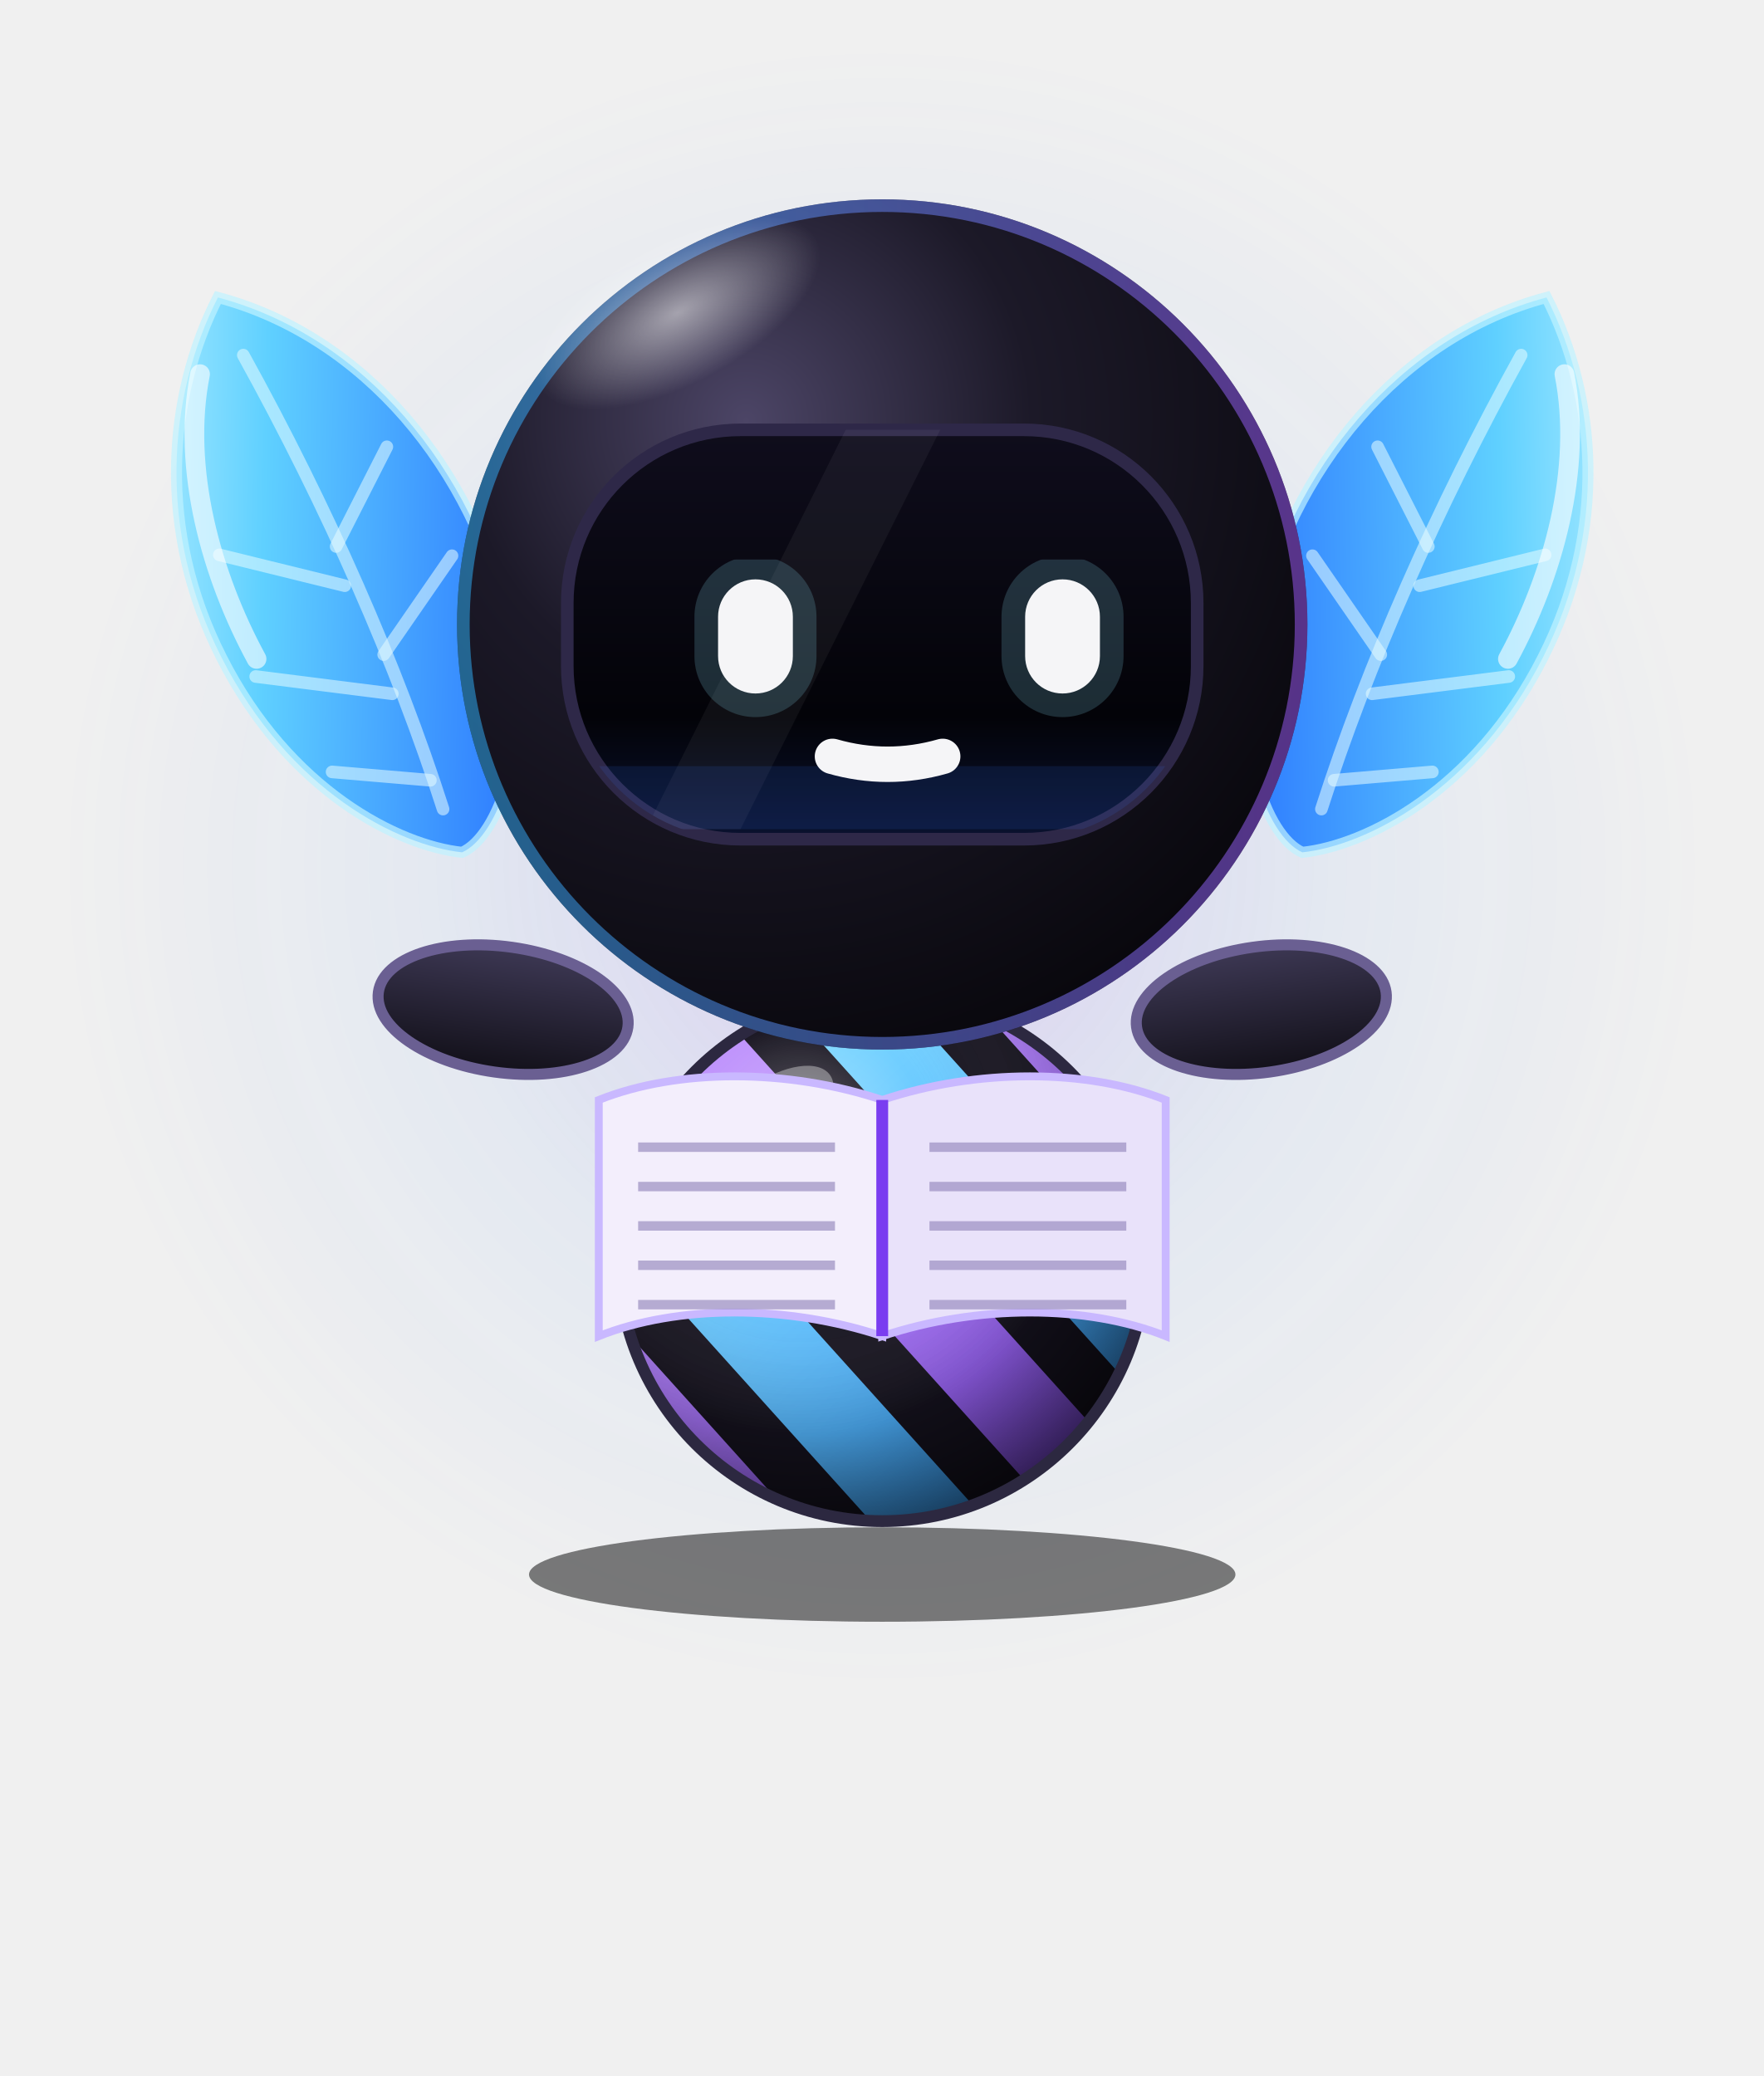
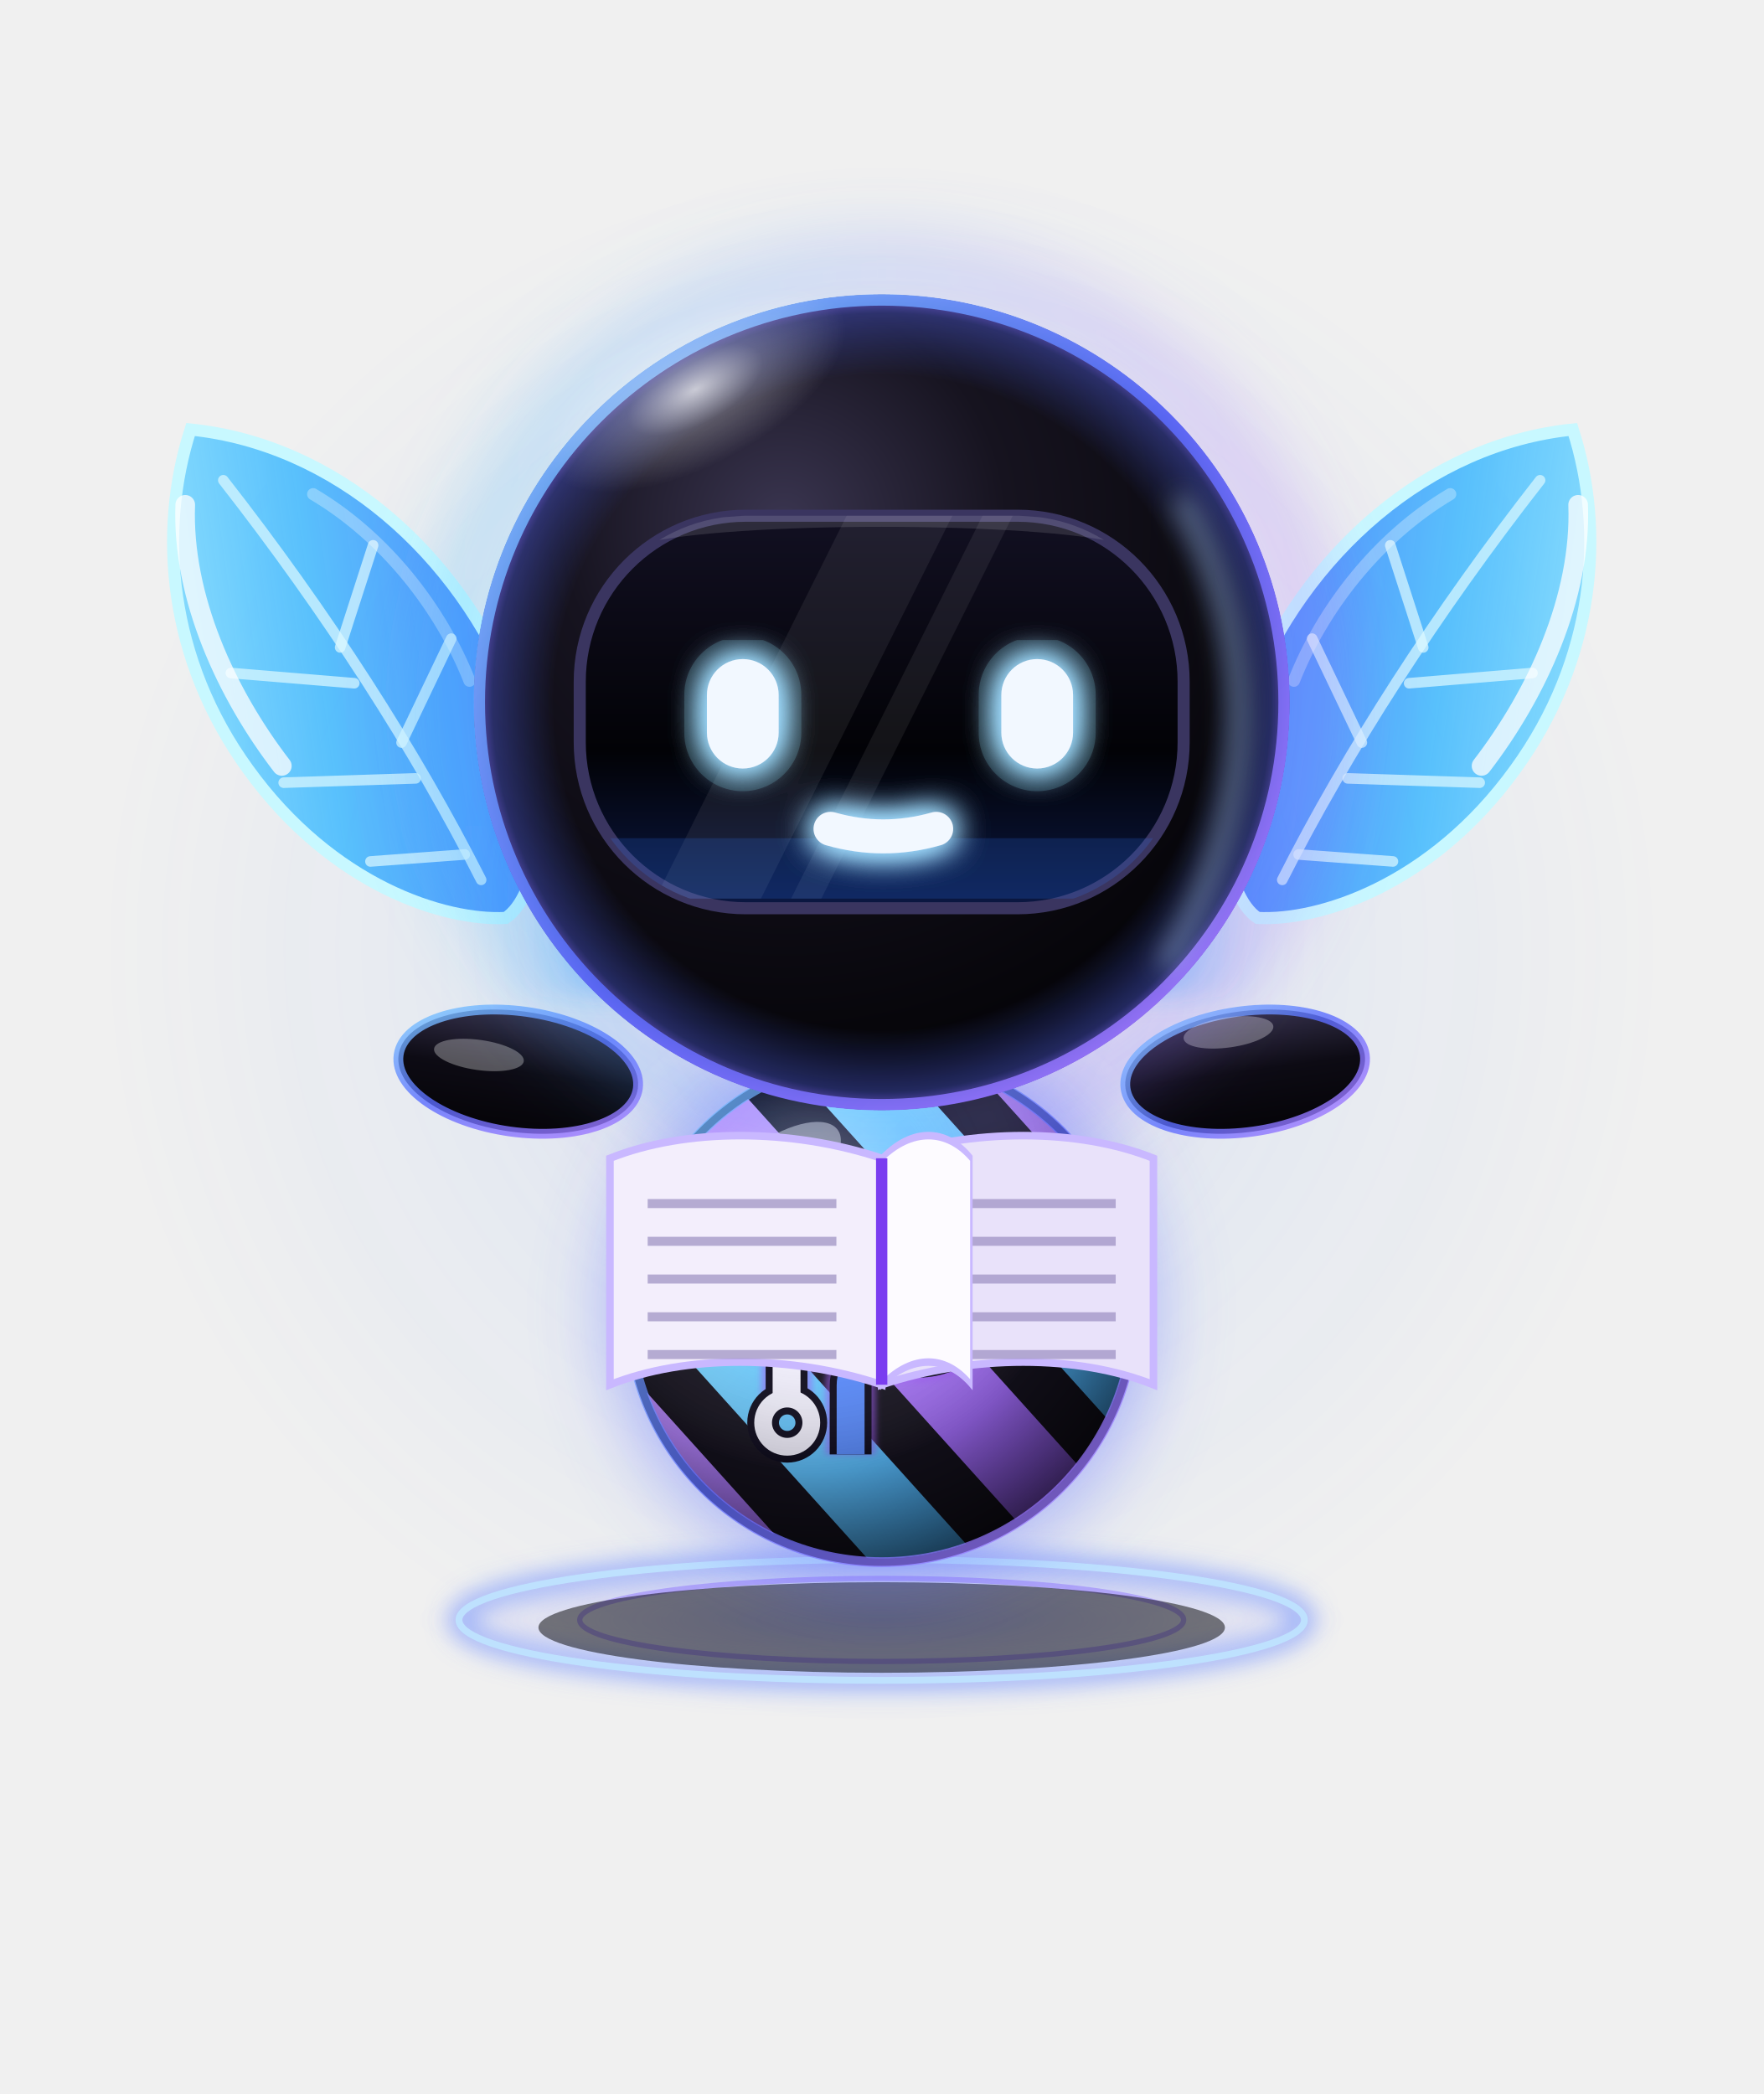
- <svg xmlns="http://www.w3.org/2000/svg" viewBox="-12 -10 223.9 263.7" role="img" aria-label="Yayen" width="2048" height="2411">
+ <svg xmlns="http://www.w3.org/2000/svg" viewBox="-16.8 -25.6 233.6 277.4" role="img" aria-label="Yayen" width="2048" height="2432">
  <defs>
+     <filter id="yv1-glow" x="-50%" y="-50%" width="200%" height="200%">
+       <feGaussianBlur in="SourceGraphic" stdDeviation="2.2" result="b" />
+       <feColorMatrix in="b" type="matrix" values="0 0 0 0 .35  0 0 0 0 .72  0 0 0 0 1  0 0 0 1.4 0" result="c" />
+       <feMerge>
+         <feMergeNode in="c" />
+         <feMergeNode in="c" />
+         <feMergeNode in="SourceGraphic" />
+       </feMerge>
+     </filter>
+     <filter id="yv1-blur" x="-50%" y="-50%" width="200%" height="200%">
+       <feGaussianBlur stdDeviation="5" />
+     </filter>
+     <filter id="yv1-blur2" x="-50%" y="-50%" width="200%" height="200%">
+       <feGaussianBlur stdDeviation="1.6" />
+     </filter>
    <radialGradient id="yv1-aura" cx="50%" cy="50%" r="50%">
-       <stop offset="0" stop-color="#8a2be2" stop-opacity=".55" />
-       <stop offset=".55" stop-color="#2f7bff" stop-opacity=".18" />
+       <stop offset="0" stop-color="#8a2be2" stop-opacity=".5" />
+       <stop offset=".55" stop-color="#2f7bff" stop-opacity=".16" />
      <stop offset="1" stop-color="#2f7bff" stop-opacity="0" />
    </radialGradient>
-     <radialGradient id="yv1-head" cx="34%" cy="26%" r="80%">
-       <stop offset="0" stop-color="#4c4566" />
-       <stop offset=".42" stop-color="#1c1928" />
-       <stop offset="1" stop-color="#08070c" />
+     <radialGradient id="yv1-head" cx="38%" cy="28%" r="78%">
+       <stop offset="0" stop-color="#3a3550" />
+       <stop offset=".35" stop-color="#16131f" />
+       <stop offset=".8" stop-color="#07060b" />
+       <stop offset="1" stop-color="#020205" />
+     </radialGradient>
+     <radialGradient id="yv1-headRim" cx="50%" cy="50%" r="50%">
+       <stop offset=".8" stop-color="#4b6bff" stop-opacity="0" />
+       <stop offset=".95" stop-color="#5a6cff" stop-opacity=".35" />
+       <stop offset="1" stop-color="#9a6bff" stop-opacity=".75" />
    </radialGradient>
    <radialGradient id="yv1-spec" cx="50%" cy="50%" r="50%">
-       <stop offset="0" stop-color="#fff" stop-opacity=".55" />
+       <stop offset="0" stop-color="#fff" stop-opacity=".75" />
+       <stop offset=".45" stop-color="#fff" stop-opacity=".25" />
      <stop offset="1" stop-color="#fff" stop-opacity="0" />
    </radialGradient>
    <linearGradient id="yv1-rim" x1="0" y1="0" x2="1" y2="0">
      <stop offset="0" stop-color="#2fb6ff" />
      <stop offset="1" stop-color="#a35cff" />
    </linearGradient>
+     <linearGradient id="yv1-rimV" x1="0" y1="0" x2="1" y2="1">
+       <stop offset="0" stop-color="#7fd8ff" />
+       <stop offset=".5" stop-color="#5a6cff" />
+       <stop offset="1" stop-color="#b07aff" />
+     </linearGradient>
    <linearGradient id="yv1-visor" x1="0" y1="0" x2="0" y2="1">
-       <stop offset="0" stop-color="#0f0d1c" />
-       <stop offset=".7" stop-color="#030308" />
-       <stop offset="1" stop-color="#0a1230" />
+       <stop offset="0" stop-color="#121022" />
+       <stop offset=".6" stop-color="#020206" />
+       <stop offset="1" stop-color="#0b1844" />
    </linearGradient>
    <linearGradient id="yv1-wing" x1="0" y1="0" x2="1" y2="1">
-       <stop offset="0" stop-color="#c8f6ff" />
-       <stop offset=".35" stop-color="#5fd0ff" />
-       <stop offset="1" stop-color="#1f62ff" />
+       <stop offset="0" stop-color="#9eecff" stop-opacity=".92" />
+       <stop offset=".45" stop-color="#38b6ff" stop-opacity=".82" />
+       <stop offset="1" stop-color="#2456ff" stop-opacity=".78" />
    </linearGradient>
    <linearGradient id="yv1-arm" x1="0" y1="0" x2="0" y2="1">
-       <stop offset="0" stop-color="#3d3854" />
-       <stop offset="1" stop-color="#121019" />
+       <stop offset="0" stop-color="#34304a" />
+       <stop offset=".5" stop-color="#0d0b14" />
+       <stop offset="1" stop-color="#050408" />
    </linearGradient>
    <linearGradient id="yv1-pu" x1="0" y1="0" x2="0" y2="1">
-       <stop offset="0" stop-color="#cfa6ff" />
-       <stop offset="1" stop-color="#7a3df0" />
+       <stop offset="0" stop-color="#d8b4ff" />
+       <stop offset="1" stop-color="#8243f5" />
    </linearGradient>
    <linearGradient id="yv1-cy" x1="0" y1="0" x2="0" y2="1">
-       <stop offset="0" stop-color="#9af0ff" />
-       <stop offset="1" stop-color="#1f8cff" />
-     </linearGradient>
-     <radialGradient id="yv1-ball" cx="34%" cy="28%" r="78%">
-       <stop offset="0" stop-color="#fff" stop-opacity=".38" />
-       <stop offset=".32" stop-color="#fff" stop-opacity="0" />
-       <stop offset=".72" stop-color="#000" stop-opacity=".2" />
-       <stop offset="1" stop-color="#000" stop-opacity=".65" />
+       <stop offset="0" stop-color="#a6f4ff" />
+       <stop offset="1" stop-color="#2a9bff" />
+     </linearGradient>
+     <radialGradient id="yv1-ball" cx="36%" cy="28%" r="78%">
+       <stop offset="0" stop-color="#fff" stop-opacity=".42" />
+       <stop offset=".3" stop-color="#fff" stop-opacity="0" />
+       <stop offset=".7" stop-color="#000" stop-opacity=".22" />
+       <stop offset="1" stop-color="#000" stop-opacity=".72" />
+     </radialGradient>
+     <radialGradient id="yv1-floor" cx="50%" cy="50%" r="50%">
+       <stop offset="0" stop-color="#5a6cff" stop-opacity=".35" />
+       <stop offset=".7" stop-color="#3a3cff" stop-opacity=".08" />
+       <stop offset="1" stop-color="#3a3cff" stop-opacity="0" />
    </radialGradient>
    <linearGradient id="yv1-holo" x1="0" y1="0" x2="0" y2="1">
      <stop offset="0" stop-color="#2fb6ff" stop-opacity=".28" />
      <stop offset="1" stop-color="#a35cff" stop-opacity=".12" />
    </linearGradient>
    <clipPath id="yv1-cbody">
      <circle cx="100" cy="148" r="33" />
+     </clipPath>
+     <clipPath id="yv1-chead">
+       <circle cx="100" cy="66" r="54" />
    </clipPath>
    <clipPath id="yv1-cvisor">
      <rect class="visorClip" x="60" y="40" width="80" height="52" rx="22" transform="translate(100 67.28) scale(1 1) translate(-100 -66)" />
    </clipPath>
    <mask id="yv1-mL" maskUnits="userSpaceOnUse" x="0" y="0" width="200" height="200">
      <rect width="200" height="200" fill="#fff" />
-       <rect class="lidL" fill="#000" x="74.4" y="56.27" width="19" height="1.48" />
-       <ellipse class="cutL" fill="#000" cx="83.9" cy="85.47" rx="9.98" ry="8.7" opacity="0" />
+       <rect class="lidL" fill="#000" x="72.1" y="56.27" width="19" height="1.48" />
+       <ellipse class="cutL" fill="#000" cx="81.6" cy="85.47" rx="9.98" ry="8.7" opacity="0" />
    </mask>
    <mask id="yv1-mR" maskUnits="userSpaceOnUse" x="0" y="0" width="200" height="200">
      <rect width="200" height="200" fill="#fff" />
-       <rect class="lidR" fill="#000" x="113.4" y="56.27" width="19" height="1.48" />
-       <ellipse class="cutR" fill="#000" cx="122.9" cy="85.47" rx="9.97" ry="8.7" opacity="0" />
+       <rect class="lidR" fill="#000" x="111.1" y="56.27" width="19" height="1.48" />
+       <ellipse class="cutR" fill="#000" cx="120.6" cy="85.47" rx="9.97" ry="8.7" opacity="0" />
    </mask>
+     <path id="yv1-leaf" d="M0-38C15-26 21-5 17 15C14 30 5 39 0 39C-7 35-17 23-18 4C-19-14-11-29 0-38Z" />
    <g id="yv1-wingShape" transform="translate(30 62) rotate(-28)">
-       <path d="M0-38C15-26 21-5 17 15C14 30 5 39 0 39C-7 35-17 23-18 4C-19-14-11-29 0-38Z" fill="url(#yv1-wing)" stroke="#bff3ff" stroke-opacity=".7" stroke-width="1.4" />
-       <g stroke="#e6fbff" stroke-opacity=".55" stroke-width="1.6" stroke-linecap="round" fill="none">
+       <use class="gl" href="#yv1-leaf" fill="#2f9bff" opacity=".8" filter="url(#yv1-blur)" x="66" y="55.28" />
+       <use href="#yv1-leaf" fill="url(#yv1-wing)" stroke="#c8f8ff" stroke-width="1.6" />
+       <g stroke="#dffaff" stroke-opacity=".7" stroke-width="1.4" stroke-linecap="round" fill="none">
        <path d="M0-30C2-8 2 14 0 33" />
        <path d="M-13-8L0 2" />
        <path d="M-15 8L0 17" />
        <path d="M-11 23L0 29" />
        <path d="M12-12L1-3" />
        <path d="M14 4L1 12" />
      </g>
-       <path d="M-6-30C-13-20-15-6-14 6" stroke="#fff" stroke-opacity=".6" stroke-width="2.5" stroke-linecap="round" fill="none" />
+       <path d="M-6-30C-13-20-15-6-14 6" stroke="#fff" stroke-opacity=".75" stroke-width="2.6" stroke-linecap="round" fill="none" />
+       <path d="M9-22C14-12 15 0 13 10" stroke="#fff" stroke-opacity=".3" stroke-width="1.6" stroke-linecap="round" fill="none" />
    </g>
  </defs>
-   <circle class="aura" cx="100" cy="100" r="104" fill="url(#yv1-aura)" opacity="0.35" transform="translate(100 100) scale(1) translate(-100 -100)" />
-   <ellipse class="shadow" cx="100" cy="190" rx="44.86" ry="6" fill="#000" opacity="0.5" />
+   <circle class="aura" cx="100" cy="100" r="104" fill="url(#yv1-aura)" opacity="0.34" transform="translate(100 100) scale(1) translate(-100 -100)" />
+   <g class="floor">
+     <ellipse cx="100" cy="189" rx="62" ry="10" fill="url(#yv1-floor)" />
+     <ellipse cx="100" cy="189" rx="56" ry="8" fill="none" stroke="#6a8cff" stroke-width="2.4" opacity=".7" filter="url(#yv1-blur2)" />
+     <ellipse cx="100" cy="189" rx="56" ry="8" fill="none" stroke="#bfe4ff" stroke-width=".9" opacity=".9" />
+     <ellipse cx="100" cy="189" rx="40" ry="5.5" fill="none" stroke="#8a6bff" stroke-width=".7" opacity=".45" />
+   </g>
+   <ellipse class="shadow" cx="100" cy="190" rx="45.47" ry="6" fill="#000" opacity="0.5" />
  <g class="back" />
-   <g class="all" transform="translate(100 111.72) scale(1) rotate(0) translate(-100 -110)">
-     <g class="wingL" transform="rotate(4.25 46 74)">
+   <g class="all" transform="translate(100 109.84) scale(1) rotate(0) translate(-100 -110)">
+     <g class="wingL" transform="rotate(-4.83 46 74)">
      <use href="#yv1-wingShape" />
    </g>
-     <g class="wingR" transform="rotate(-4.25 154 74)">
+     <g class="wingR" transform="rotate(4.83 154 74)">
      <use href="#yv1-wingShape" transform="translate(200 0) scale(-1 1)" />
    </g>
    <g class="body" transform="translate(0 0) rotate(0 100 148)">
+       <circle class="gl" cx="100" cy="148" r="36" fill="#5a6cff" opacity=".45" filter="url(#yv1-blur)" />
      <circle cx="100" cy="148" r="34" fill="#15121e" />
      <g clip-path="url(#yv1-cbody)">
        <g transform="rotate(-42 100 148)">
          <rect x="22.5" y="90" width="11" height="120" fill="url(#yv1-pu)" />
          <rect x="40.5" y="90" width="11" height="120" fill="url(#yv1-cy)" />
          <rect x="58.5" y="90" width="11" height="120" fill="url(#yv1-pu)" />
          <rect x="76.5" y="90" width="11" height="120" fill="url(#yv1-cy)" />
          <rect x="94.5" y="90" width="11" height="120" fill="url(#yv1-pu)" />
          <rect x="112.5" y="90" width="11" height="120" fill="url(#yv1-cy)" />
          <rect x="130.5" y="90" width="11" height="120" fill="url(#yv1-pu)" />
          <rect x="148.5" y="90" width="11" height="120" fill="url(#yv1-cy)" />
          <rect x="166.5" y="90" width="11" height="120" fill="url(#yv1-pu)" />
        </g>
+         <g class="logo" transform="translate(100 149) scale(.084) translate(-256 -253)" fill="none" stroke-width="44">
+           <g class="gl" stroke="#a35cff" stroke-width="80" opacity=".55" filter="url(#yv1-blur)">
+             <path d="M160 88H313A114 114 0 0 1 313 316H252A45 45 0 0 0 207 361V470" />
+             <circle cx="118" cy="88" r="38" stroke-width="28" />
+             <path d="M265 207H184A78 78 0 0 0 106 285V380" />
+             <circle cx="308" cy="207" r="38" stroke-width="28" />
+             <circle cx="107" cy="420" r="38" stroke-width="28" />
+           </g>
+           <g stroke="#0d0a1c" stroke-width="66">
+             <path d="M160 88H313A114 114 0 0 1 313 316H252A45 45 0 0 0 207 361V470" />
+             <circle cx="118" cy="88" r="38" stroke-width="50" />
+             <path d="M265 207H184A78 78 0 0 0 106 285V380" />
+             <circle cx="308" cy="207" r="38" stroke-width="50" />
+             <circle cx="107" cy="420" r="38" stroke-width="50" />
+           </g>
+           <g stroke="#5a8cff">
+             <path d="M160 88H313A114 114 0 0 1 313 316H252A45 45 0 0 0 207 361V470" />
+             <circle cx="118" cy="88" r="38" stroke-width="28" />
+           </g>
+           <g stroke="#f4f2ff">
+             <path d="M265 207H184A78 78 0 0 0 106 285V380" />
+             <circle cx="308" cy="207" r="38" stroke-width="28" />
+             <circle cx="107" cy="420" r="38" stroke-width="28" />
+           </g>
+         </g>
        <circle cx="100" cy="148" r="33" fill="url(#yv1-ball)" />
      </g>
-       <circle cx="100" cy="148" r="33.5" fill="none" stroke="#2c2840" stroke-width="1.5" />
-       <ellipse cx="86" cy="130" rx="9" ry="4.5" transform="rotate(-35 86 130)" fill="#fff" opacity=".35" />
+       <circle cx="100" cy="148" r="33.5" fill="none" stroke="url(#yv1-rimV)" stroke-opacity=".7" stroke-width="1.3" />
+       <ellipse cx="86" cy="130" rx="10" ry="4.5" transform="rotate(-35 86 130)" fill="#fff" opacity=".45" />
+       <ellipse cx="83" cy="128.5" rx="3.5" ry="1.6" transform="rotate(-35 83 128.5)" fill="#fff" opacity=".8" />
    </g>
    <g class="armL" transform="rotate(-22 60 110)">
-       <ellipse cx="50" cy="113" rx="16" ry="8" transform="rotate(30 50 113)" fill="url(#yv1-arm)" stroke="#6a5f92" stroke-width="1.4" />
+       <ellipse cx="50" cy="113" rx="16" ry="8" transform="rotate(30 50 113)" fill="url(#yv1-arm)" stroke="url(#yv1-rimV)" stroke-opacity=".8" stroke-width="1.3" />
+       <ellipse cx="46" cy="109" rx="6" ry="2" transform="rotate(30 46 109)" fill="#fff" opacity=".3" />
    </g>
    <g class="armR" transform="rotate(22 140 110)">
-       <ellipse cx="150" cy="113" rx="16" ry="8" transform="rotate(-30 150 113)" fill="url(#yv1-arm)" stroke="#6a5f92" stroke-width="1.4" />
+       <ellipse cx="150" cy="113" rx="16" ry="8" transform="rotate(-30 150 113)" fill="url(#yv1-arm)" stroke="url(#yv1-rimV)" stroke-opacity=".8" stroke-width="1.3" />
+       <ellipse cx="146" cy="109" rx="6" ry="2" transform="rotate(-30 146 109)" fill="#fff" opacity=".3" />
    </g>
    <g class="head" transform="translate(0 1.6) rotate(0 100 112)">
+       <circle class="gl" cx="100" cy="66" r="57" fill="none" stroke="url(#yv1-rim)" stroke-width="4" opacity=".55" filter="url(#yv1-blur)" />
      <circle cx="100" cy="66" r="54" fill="url(#yv1-head)" />
-       <circle cx="100" cy="66" r="53.2" fill="none" stroke="url(#yv1-rim)" stroke-opacity=".5" stroke-width="1.6" />
-       <ellipse class="spec" cx="74" cy="28" rx="20" ry="9" transform="translate(0 -1.6) rotate(-28 74 28)" fill="url(#yv1-spec)" />
-       <rect class="visorRect" x="60" y="40" width="80" height="52" rx="22" fill="url(#yv1-visor)" stroke="#2e2848" stroke-width="1.6" transform="translate(100 67.28) scale(1 1) translate(-100 -66)" />
+       <circle cx="100" cy="66" r="54" fill="url(#yv1-headRim)" />
+       <circle cx="100" cy="66" r="53.3" fill="none" stroke="url(#yv1-rimV)" stroke-opacity=".85" stroke-width="1.5" />
+       <g clip-path="url(#yv1-chead)">
+         <path d="M140 40C150 58 150 80 138 100" stroke="#bfe4ff" stroke-opacity=".35" stroke-width="3" stroke-linecap="round" fill="none" filter="url(#yv1-blur2)" />
+       </g>
+       <ellipse class="spec" cx="76" cy="27" rx="22" ry="10" transform="translate(0 -1.6) rotate(-28 74 28)" fill="url(#yv1-spec)" />
+       <rect class="visorRect" x="60" y="40" width="80" height="52" rx="22" fill="url(#yv1-visor)" stroke="#3a3560" stroke-width="1.6" transform="translate(100 67.28) scale(1 1) translate(-100 -66)" />
      <g clip-path="url(#yv1-cvisor)">
-         <path class="glare" d="M70 92L96 40H108L82 92Z" fill="#fff" opacity=".05" transform="translate(0 0)" />
-         <rect x="40" y="84" width="120" height="8" fill="#2f7bff" opacity=".12" />
+         <path class="glare" d="M70 92L96 40H110L84 92ZM88 92L114 40H118L92 92Z" fill="#fff" opacity=".07" transform="translate(0 0)" />
+         <rect x="40" y="84" width="120" height="8" fill="#2f7bff" opacity=".18" />
        <rect class="screenGlow" x="40" y="40" width="120" height="52" fill="#5fd0ff" opacity="0" />
        <ellipse class="blushL" cx="72" cy="79.28" rx="7" ry="3.5" fill="#ff7ac8" opacity="0" />
        <ellipse class="blushR" cx="128" cy="79.28" rx="7" ry="3.5" fill="#ff7ac8" opacity="0" />
-         <rect class="haloL" fill="#8ee8ff" opacity=".18" mask="url(#yv1-mL)" x="76.15" y="57.27" width="15.5" height="20.5" rx="7.75" />
-         <rect class="haloR" fill="#8ee8ff" opacity=".18" mask="url(#yv1-mR)" x="115.15" y="57.27" width="15.5" height="20.5" rx="7.75" />
-         <rect class="eyeL" fill="#f5f5f7" mask="url(#yv1-mL)" x="79.15" y="60.27" width="9.5" height="14.5" rx="4.75" />
-         <rect class="eyeR" fill="#f5f5f7" mask="url(#yv1-mR)" x="118.15" y="60.27" width="9.5" height="14.5" rx="4.75" />
-         <path class="browL" stroke="#f5f5f7" stroke-width="4" stroke-linecap="round" fill="none" opacity="0" d="M77.4 55.27L90.4 55.27" />
-         <path class="browR" stroke="#f5f5f7" stroke-width="4" stroke-linecap="round" fill="none" opacity="0" d="M116.4 55.27L129.4 55.27" />
-         <path class="mouth" stroke="#f5f5f7" stroke-width="4.5" stroke-linecap="round" fill="none" d="M93.68 82.76Q100.68 84.76 107.68 82.76" opacity="1" />
-         <ellipse class="mouthO" fill="#f5f5f7" opacity="0" cx="100.68" cy="83.76" rx="3" ry="0" />
+         <rect class="haloL" fill="#8ee8ff" opacity=".18" mask="url(#yv1-mL)" x="73.85" y="57.27" width="15.5" height="20.5" rx="7.75" />
+         <rect class="haloR" fill="#8ee8ff" opacity=".18" mask="url(#yv1-mR)" x="112.85" y="57.27" width="15.5" height="20.5" rx="7.75" />
+         <g filter="url(#yv1-glow)">
+           <rect class="eyeL" fill="#f2f8ff" mask="url(#yv1-mL)" x="76.85" y="60.27" width="9.5" height="14.5" rx="4.75" />
+           <rect class="eyeR" fill="#f2f8ff" mask="url(#yv1-mR)" x="115.85" y="60.27" width="9.5" height="14.5" rx="4.75" />
+           <path class="browL" stroke="#f2f8ff" stroke-width="4" stroke-linecap="round" fill="none" opacity="0" d="M75.1 53.77L88.1 53.77" />
+           <path class="browR" stroke="#f2f8ff" stroke-width="4" stroke-linecap="round" fill="none" opacity="0" d="M114.1 53.77L127.1 53.77" />
+           <path class="mouth" stroke="#f2f8ff" stroke-width="4.5" stroke-linecap="round" fill="none" d="M93.22 82.76Q100.22 84.76 107.22 82.76" opacity="1" />
+           <ellipse class="mouthO" fill="#f2f8ff" opacity="0" cx="100.22" cy="83.76" rx="3" ry="0" />
+         </g>
        <g class="glasses" opacity="0">
-           <rect class="gL" width="30" height="16" rx="6" fill="#120a20" stroke="url(#yv1-rim)" stroke-width="2.5" x="66" y="55.28" />
+           <rect class="gL" width="30" height="16" rx="6" fill="#120a20" stroke="url(#yv1-rim)" stroke-width="2.5" />
          <rect class="gR" width="30" height="16" rx="6" fill="#120a20" stroke="url(#yv1-rim)" stroke-width="2.5" x="104" y="55.28" />
          <path class="gB" stroke="#a35cff" stroke-width="2.5" d="M96 61.28h8" />
        </g>
+         <path d="M68 44C80 41 120 41 132 44" stroke="#fff" stroke-opacity=".12" stroke-width="2" stroke-linecap="round" fill="none" />
      </g>
    </g>
    <g class="props">
      <g transform="translate(100 146)">
        <path d="M0-18C-12-22-26-22-36-18V12C-26 8-12 8 0 12Z" fill="#f3eefc" stroke="#c9b8ff" />
        <path d="M0-18C12-22 26-22 36-18V12C26 8 12 8 0 12Z" fill="#e9e2fa" stroke="#c9b8ff" />
        <path d="M-31 -12H-6" stroke="#9b8fc0" stroke-width="1.2" opacity="0.7" />
        <path d="M6 -12H31" stroke="#9b8fc0" stroke-width="1.2" opacity="0.7" />
        <path d="M-31 -7H-6" stroke="#9b8fc0" stroke-width="1.2" opacity="0.7" />
        <path d="M6 -7H31" stroke="#9b8fc0" stroke-width="1.2" opacity="0.7" />
        <path d="M-31 -2H-6" stroke="#9b8fc0" stroke-width="1.2" opacity="0.7" />
        <path d="M6 -2H31" stroke="#9b8fc0" stroke-width="1.2" opacity="0.7" />
        <path d="M-31 3H-6" stroke="#9b8fc0" stroke-width="1.2" opacity="0.7" />
        <path d="M6 3H31" stroke="#9b8fc0" stroke-width="1.2" opacity="0.7" />
        <path d="M-31 8H-6" stroke="#9b8fc0" stroke-width="1.2" opacity="0.7" />
        <path d="M6 8H31" stroke="#9b8fc0" stroke-width="1.2" opacity="0.7" />
-         <path d="M0-18C12-22 26-22 36-18V12C26 8 12 8 0 12Z" fill="#fdfbff" stroke="#c9b8ff" transform="scale(1 1)" opacity="0" />
+         <path d="M0-18C12-22 26-22 36-18V12C26 8 12 8 0 12Z" fill="#fdfbff" stroke="#c9b8ff" transform="scale(0.33 1)" opacity="1" />
        <path d="M0-18V12" stroke="#7a3df0" stroke-width="1.5" />
      </g>
    </g>
  </g>
  <g class="fx" />
</svg>
